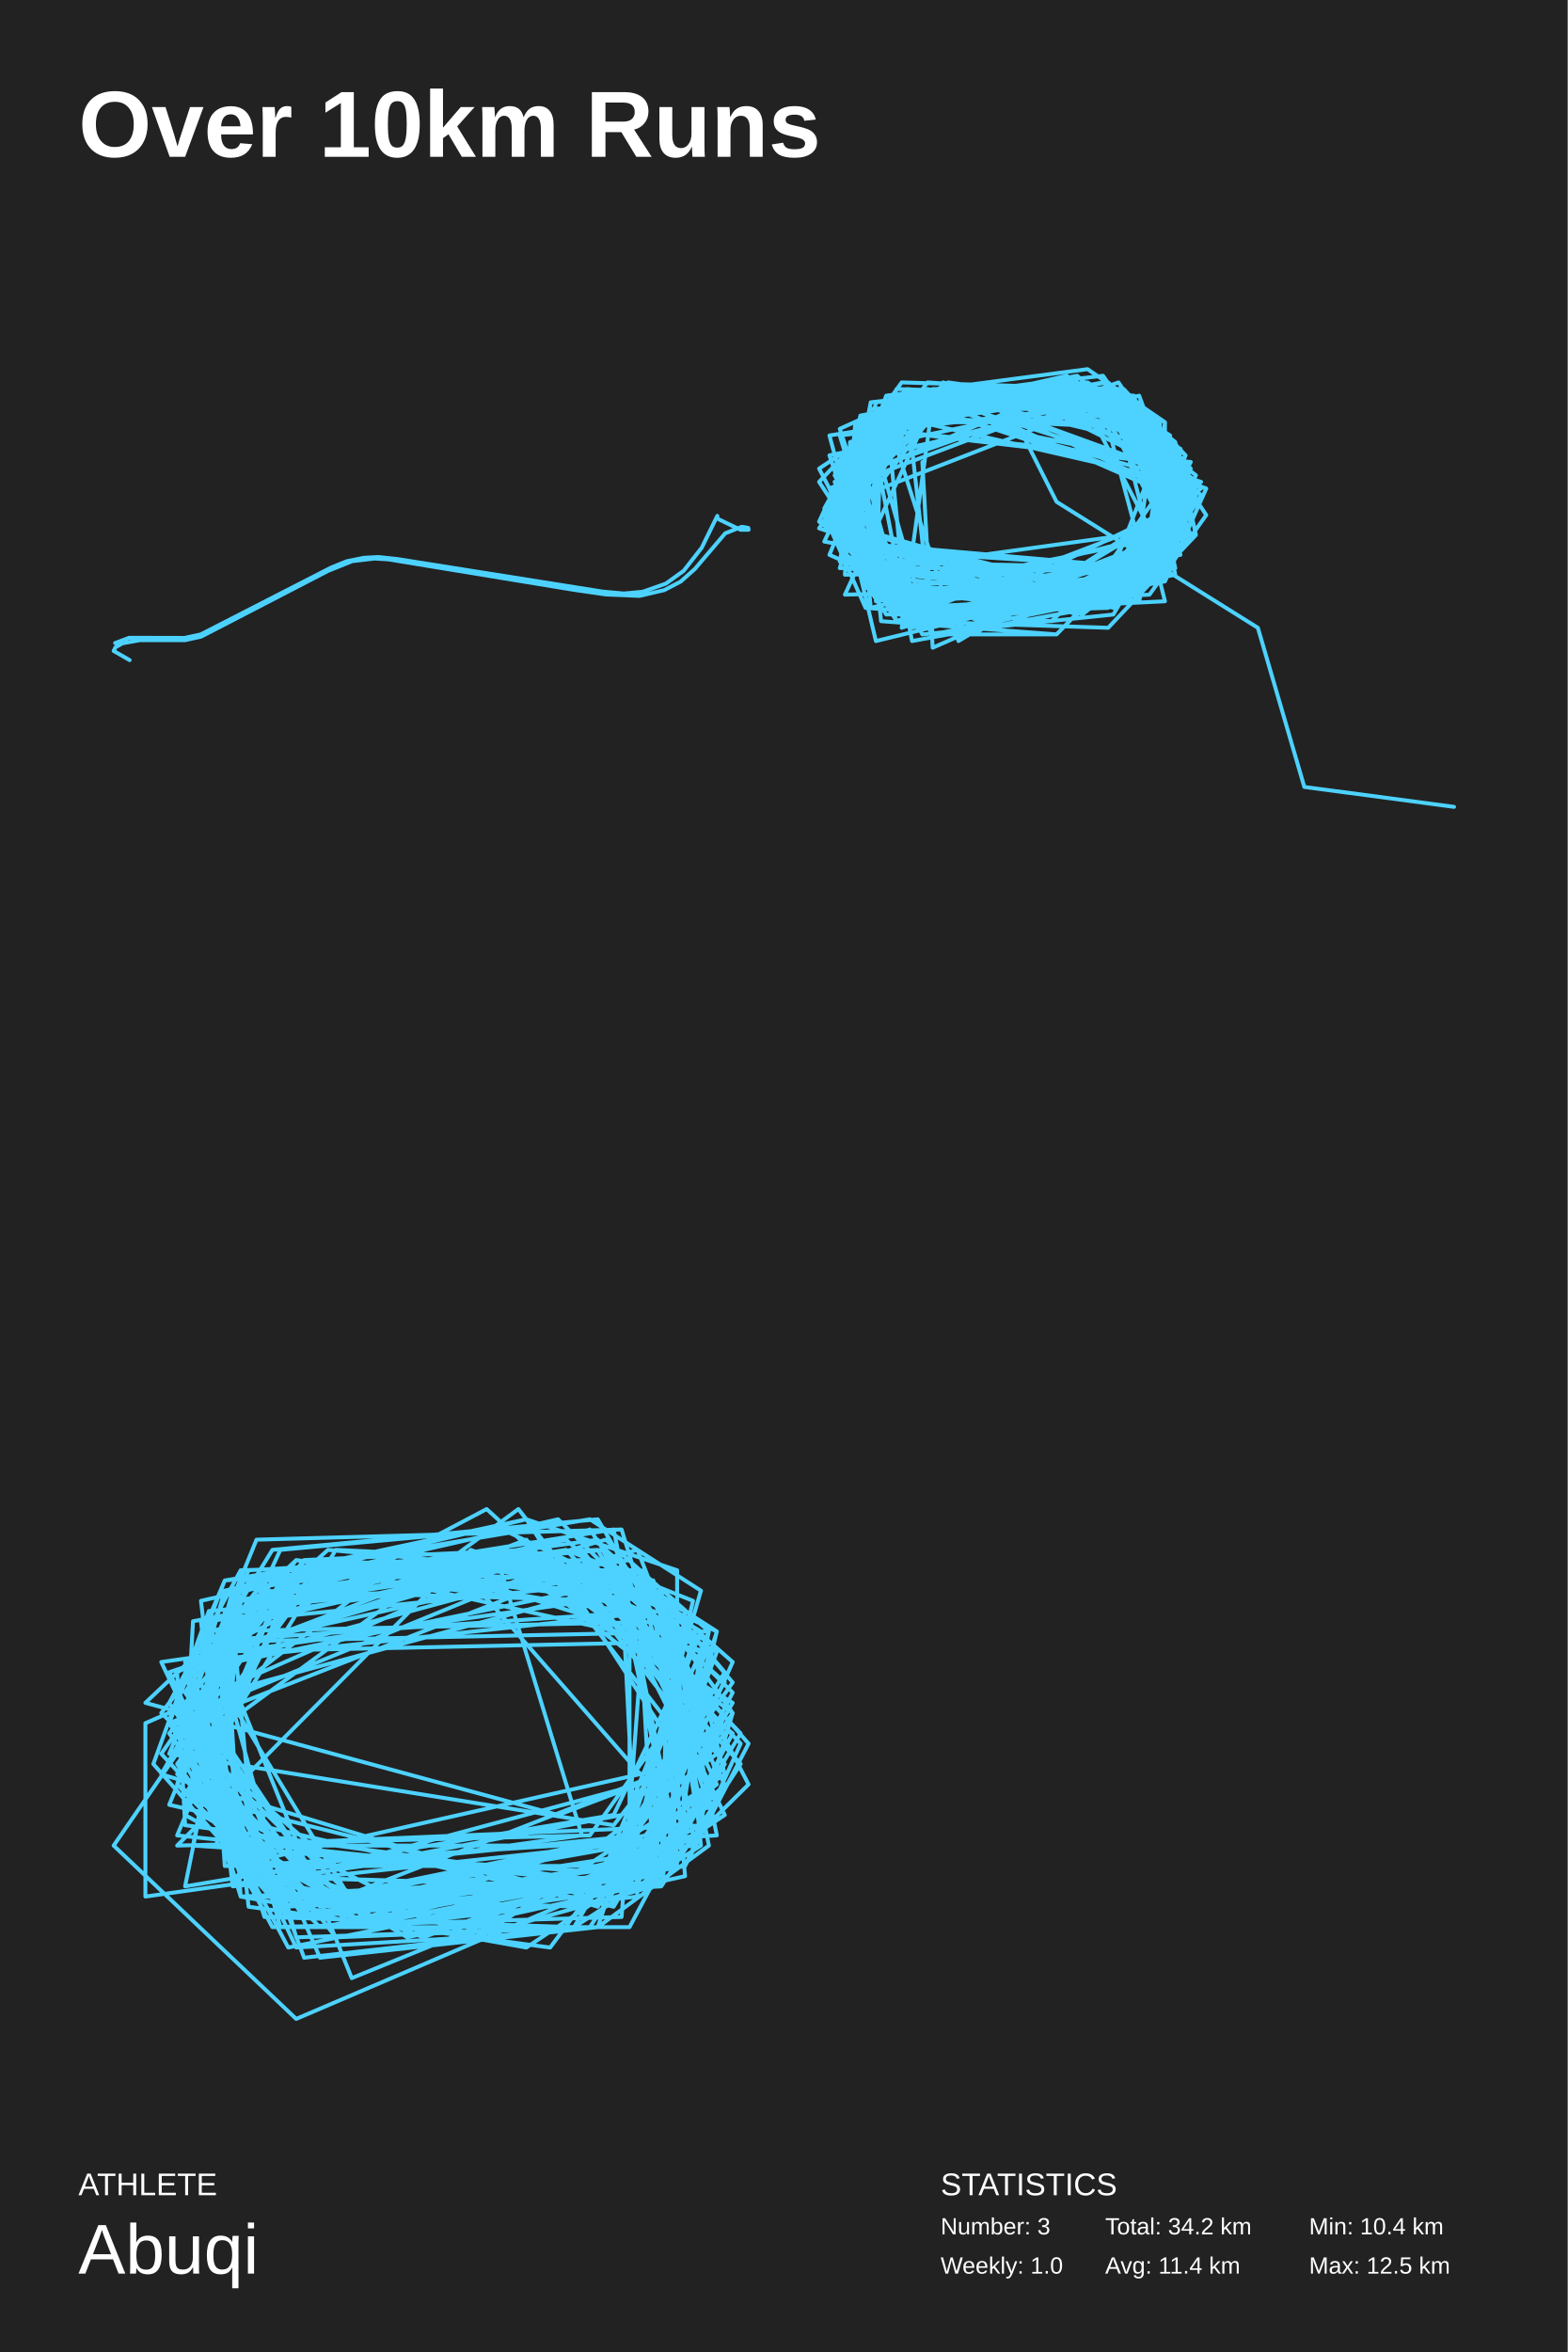
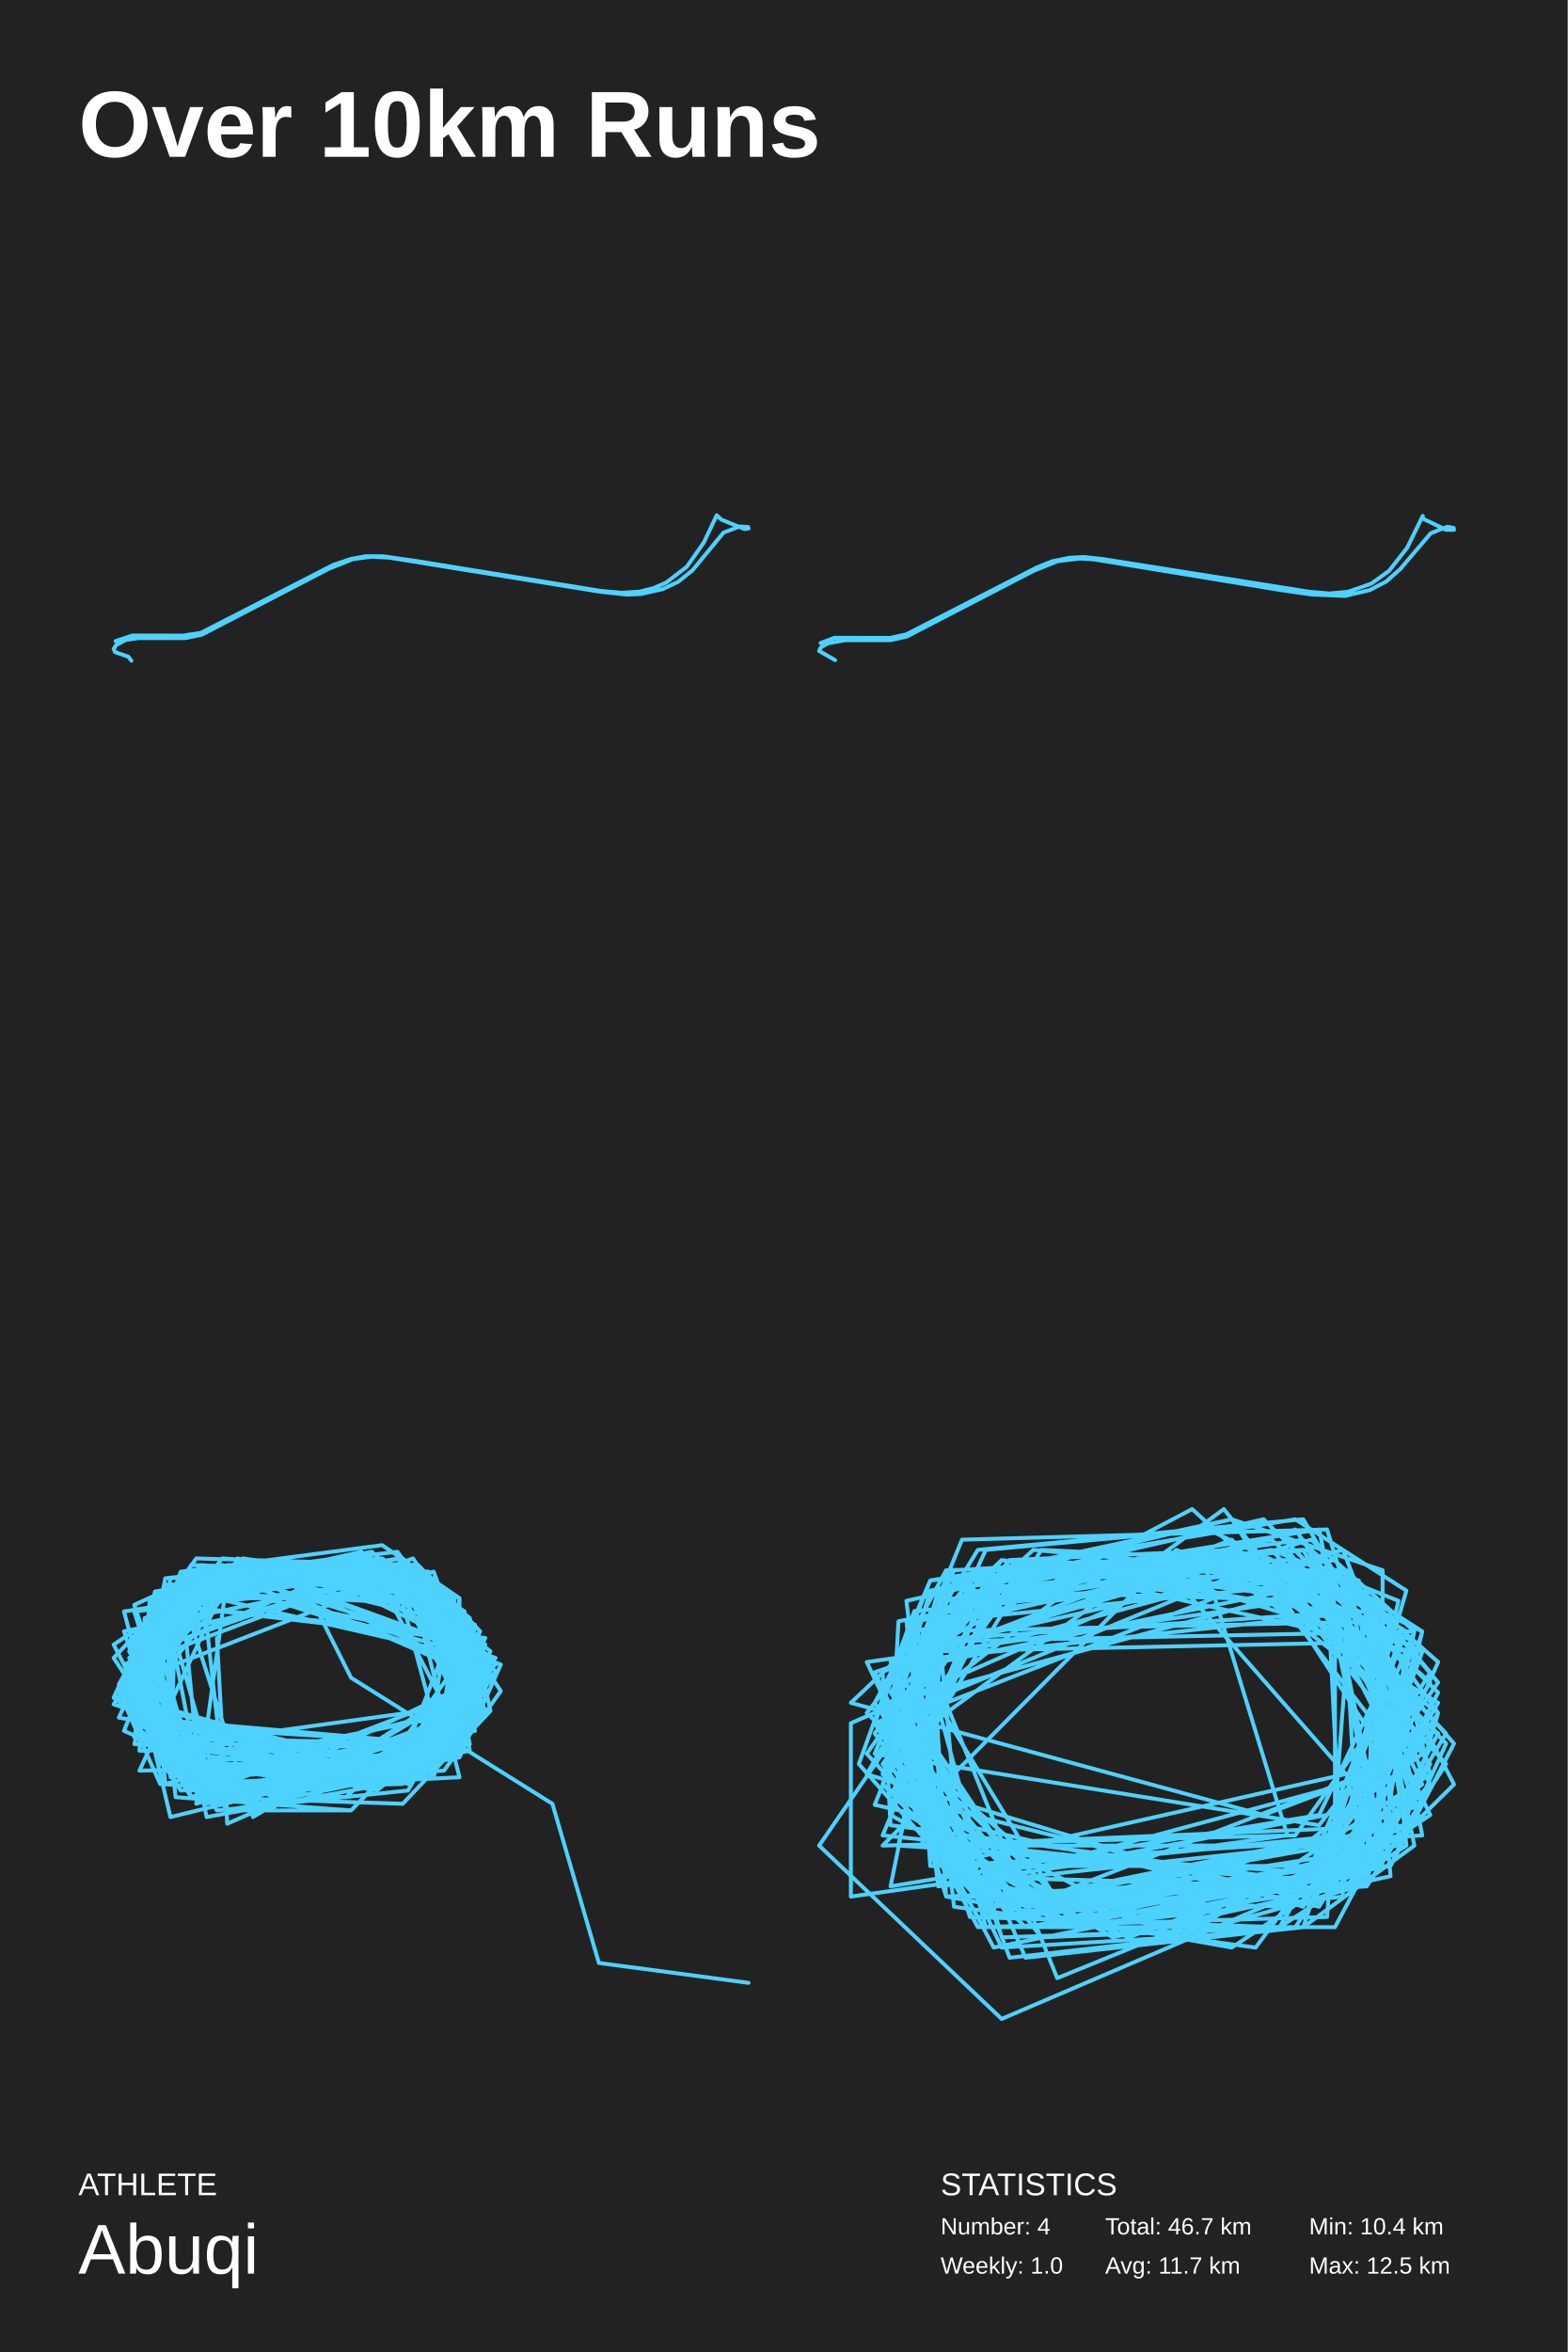
<svg xmlns="http://www.w3.org/2000/svg" baseProfile="full" height="300mm" version="1.1" viewBox="0,0,200,300" width="200mm">
  <defs />
  <rect fill="#222222" height="300" width="200" x="0" y="0" />
  <text fill="#FFFFFF" style="font-size:12px; font-family:Arial; font-weight:bold;" x="10" y="20">Over 10km Runs</text>
  <text fill="#FFFFFF" style="font-size:4px; font-family:Arial" x="10" y="280">ATHLETE</text>
  <text fill="#FFFFFF" style="font-size:9px; font-family:Arial" x="10" y="290">Abuqi</text>
  <text fill="#FFFFFF" style="font-size:4px; font-family:Arial" x="120" y="280">STATISTICS</text>
-   <text fill="#FFFFFF" style="font-size:3px; font-family:Arial" x="120" y="285">Number: 3</text>
+   <text fill="#FFFFFF" style="font-size:3px; font-family:Arial" x="120" y="285">Number: 4</text>
  <text fill="#FFFFFF" style="font-size:3px; font-family:Arial" x="120" y="290">Weekly: 1.0</text>
-   <text fill="#FFFFFF" style="font-size:3px; font-family:Arial" x="141" y="285">Total: 34.2 km</text>
-   <text fill="#FFFFFF" style="font-size:3px; font-family:Arial" x="141" y="290">Avg: 11.4 km</text>
+   <text fill="#FFFFFF" style="font-size:3px; font-family:Arial" x="141" y="285">Total: 46.7 km</text>
+   <text fill="#FFFFFF" style="font-size:3px; font-family:Arial" x="141" y="290">Avg: 11.7 km</text>
  <text fill="#FFFFFF" style="font-size:3px; font-family:Arial" x="167" y="285">Min: 10.4 km</text>
  <text fill="#FFFFFF" style="font-size:3px; font-family:Arial" x="167" y="290">Max: 12.5 km</text>
-   <polyline fill="none" points="16.543,84.198 14.5,83.031 14.724,82.567 15.621,82.055 17.838,81.655 23.618,81.655 25.648,81.207 41.865,72.809 44.942,71.577 47.782,71.241 49.563,71.353 73.341,75.256 77.352,75.832 81.587,76.008 84.738,75.272 86.831,74.185 88.637,72.585 92.523,68.025 94.616,67.193 95.463,67.337 95.5,67.577 94.479,67.577 91.751,66.266 91.502,66.09 91.514,65.802 89.521,69.865 87.217,72.809 84.95,74.44 81.985,75.48 79.594,75.704 76.916,75.464 50.684,71.305 48.28,71.049 46.424,71.145 44.22,71.593 42.214,72.409 25.611,80.919 23.543,81.367 16.468,81.351 14.687,82.023" stroke="#4dd2ff" stroke-linecap="round" stroke-linejoin="round" stroke-width="0.5" />
-   <polyline fill="none" points="117.671,58.928 118.988,82.613 151.915,68.233 145.329,52.16 118.988,51.315 115.037,80.076 151.915,68.233 145.329,53.852 115.037,53.852 109.11,67.387 118.329,79.23 140.72,75.846 147.305,58.928 111.085,54.698 116.354,81.767 144.012,76.692 150.598,61.466 113.72,53.006 107.793,64.003 118.988,80.921 144.012,75.846 150.598,59.774 136.768,49.623 113.061,53.006 122.28,81.767 151.915,64.003 142.037,50.469 115.695,51.315 118.988,80.921 134.793,80.921 151.256,64.003 118.329,49.623 107.134,54.698 113.061,72.462 149.939,67.387 147.305,55.544 120.305,48.777 107.793,75.846 145.988,75 152.573,64.003 121.622,49.623 105.817,65.695 120.963,79.23 144.671,73.308 147.305,54.698 111.744,53.006 105.159,64.849 117.012,78.384 145.988,72.462 150.598,60.62 120.305,49.623 107.134,62.311 111.744,81.767 149.939,72.462 145.329,52.16 124.915,49.623 108.451,60.62 110.427,75 134.134,77.538 149.939,66.541 146.646,53.006 118.988,49.623 105.159,65.695 110.427,77.538 134.134,79.23 153.232,61.466 120.963,51.315 107.793,64.003 116.354,80.076 148.622,69.925 149.28,57.236 120.963,50.469 106.476,69.079 115.695,79.23 142.037,75.846 151.915,61.466 117.671,52.16 107.134,58.928 114.378,79.23 151.915,64.849 143.354,52.16 117.671,52.16 107.793,60.62 113.72,78.384 138.085,77.538 151.915,59.774 115.037,52.16 107.134,60.62 117.671,78.384 148.622,74.154 153.89,62.311 120.305,49.623 109.11,56.39 111.085,77.538 150.598,67.387 140.061,50.469 113.061,52.16 115.695,79.23 144.012,73.308 151.915,58.928 111.085,54.698 118.329,80.076 151.256,64.003 140.061,50.469 111.085,54.698 108.451,69.925 124.256,80.921 153.232,62.311 138.744,49.623 109.768,53.852 112.402,79.23 134.793,80.921 151.915,63.157 117.012,50.469 107.134,67.387 114.378,79.23 148.622,73.308 152.573,63.157 118.988,52.16 109.768,58.082 115.695,79.23 141.378,80.076 152.573,68.233 149.939,56.39 125.573,49.623 112.402,54.698 111.744,75.846 149.939,68.233 139.402,50.469 111.744,53.852 111.744,76.692 150.598,70.771 145.329,52.16 118.988,49.623 109.11,57.236 114.378,78.384 148.622,76.692 142.037,50.469 111.744,53.006 107.134,68.233 138.085,78.384 150.598,68.233 140.72,49.623 107.134,62.311 117.671,80.921 142.037,78.384 151.915,61.466 132.817,50.469 113.061,53.006 107.134,72.462 146.646,72.462 149.939,56.39 137.427,48.777 109.768,53.852 107.793,70.771 122.939,78.384 149.28,68.233 150.598,57.236 133.476,49.623 111.744,54.698 111.085,75 147.963,72.462 147.963,55.544 118.329,49.623 107.134,69.925 141.378,76.692 149.939,69.079 144.671,50.469 118.329,48.777 105.159,66.541 117.012,80.076 148.622,74.154 148.622,53.852 136.768,48.777 110.427,53.006 109.11,71.616 142.695,76.692 151.256,61.466 141.378,50.469 114.378,49.623 107.793,68.233 141.378,77.538 151.915,61.466 135.451,49.623 116.354,50.469 107.793,68.233 115.037,77.538 146.646,75.846 153.89,65.695 142.695,48.777 106.476,61.466 116.354,79.23 143.354,76.692 151.256,58.082 141.378,48.777 112.402,53.006 106.476,63.157 111.085,75 140.061,77.538 150.598,66.541 141.378,51.315 113.72,52.16 105.817,67.387 113.061,78.384 141.378,77.538 149.939,69.925 139.402,49.623 115.037,51.315 104.5,67.387 137.427,78.384 149.28,71.616 145.988,52.16 120.963,48.777 104.5,59.774 112.402,75 138.744,75.846 151.256,58.082 143.354,49.623 105.817,55.544 111.085,75 138.085,76.692 151.256,66.541 145.329,50.469 108.451,58.928 115.037,75.846 136.768,76.692 149.28,72.462 145.988,52.16 115.695,49.623 104.5,61.466 115.037,77.538 140.72,77.538 151.256,64.003 136.768,51.315 118.988,50.469 105.817,64.003 111.744,75 137.427,75 149.939,69.925 145.329,51.315 113.72,51.315 106.476,60.62 115.037,76.692 142.695,75 151.256,65.695 143.354,49.623 115.037,48.777 106.476,60.62 117.012,76.692 142.695,75 152.573,64.003 141.378,50.469 106.476,59.774 117.012,75.846 144.671,73.308 151.915,64.003 140.72,47.931 111.085,51.315 107.134,71.616 148.622,72.462 147.963,53.852 136.11,48.777 111.744,52.16 105.817,64.849 120.305,79.23 149.939,73.308 145.988,53.852 120.305,50.469 109.11,53.852 107.793,73.308 147.963,72.462 150.598,60.62 130.183,50.469 113.061,52.16 105.159,69.079 142.695,75.846 150.598,58.928 132.817,48.777 113.72,51.315 105.817,70.771 124.915,79.23 149.28,71.616 144.671,52.16 132.159,49.623 108.451,56.39 107.793,72.462 145.329,76.692 149.939,56.39 140.72,48.777 109.11,54.698 107.134,69.079 145.988,72.462 148.622,53.852 138.744,47.085 113.061,50.469 106.476,68.233 141.378,77.538 151.256,59.774 144.012,50.469 111.085,52.16 104.5,66.541 120.305,78.384 145.329,75.846 152.573,60.62 136.11,47.931 109.768,53.852 107.134,68.233 144.671,76.692 151.915,59.774 143.354,50.469 117.671,50.469 105.817,66.541 142.037,77.538 151.256,69.079 140.72,51.315 105.817,64.849 119.646,79.23 144.671,76.692 151.915,66.541 142.037,50.469 115.037,51.315 106.476,67.387 117.012,78.384 142.037,76.692 151.256,60.62 141.378,51.315 111.744,52.16 104.5,66.541 142.037,75.846 150.598,69.925 142.037,50.469 105.817,58.082 111.744,75.846 141.378,76.692 149.939,69.079 141.378,50.469 113.061,50.469 107.134,69.925 147.305,72.462 153.232,63.157 137.427,48.777 105.817,62.311 109.768,73.308 134.134,75.846 148.622,69.079 144.012,51.315 107.134,55.544 113.061,75 138.744,76.692 152.573,61.466 137.427,47.931 109.768,53.006 106.476,67.387 122.939,80.076 149.28,72.462 137.427,49.623 118.988,49.623 106.476,66.541 142.037,76.692 150.598,61.466 143.354,51.315 107.134,58.928 117.671,77.538 144.671,76.692 149.28,55.544 138.744,48.777 111.744,51.315 107.793,71.616 143.354,76.692 150.598,65.695 141.378,50.469 114.378,50.469 105.159,65.695 117.671,78.384 146.646,74.154 140.061,49.623 127.549,49.623 134.793,64.003 160.476,80.076 166.402,100.377 185.5,102.915" stroke="#4dd2ff" stroke-linecap="round" stroke-linejoin="round" stroke-width="0.5" />
-   <polyline fill="none" points="87.4,232.804 60.062,201.589 18.55,219.798 18.55,241.908 74.238,234.104 63.1,197.688 37.787,201.589 14.5,235.405 37.787,257.515 80.312,239.307 80.312,205.491 60.062,197.688 22.6,235.405 75.25,234.104 86.387,218.497 66.137,192.485 23.613,223.699 36.775,248.411 75.25,240.607 87.4,222.399 67.15,196.387 29.688,210.694 23.613,240.607 78.288,231.503 86.387,214.595 62.087,192.485 22.6,213.295 23.613,232.804 81.325,240.607 91.45,208.092 77.275,198.988 30.7,217.197 44.875,252.312 86.387,235.405 90.438,210.694 37.787,198.988 18.55,217.197 71.2,231.503 88.412,225 79.3,195.087 32.725,196.387 21.588,223.699 78.288,232.804 90.438,217.197 75.25,195.087 21.588,213.295 35.762,243.208 80.312,234.104 89.425,202.89 75.25,193.786 28.675,201.589 21.588,219.798 42.85,238.006 86.387,226.301 86.387,200.289 67.15,193.786 30.7,201.589 27.662,235.405 83.35,235.405 93.475,215.896 71.2,193.786 25.637,204.191 29.688,238.006 87.4,225 91.45,208.092 64.113,195.087 35.762,197.688 22.6,226.301 43.863,241.908 87.4,225 67.15,193.786 28.675,202.89 22.6,223.699 43.863,241.908 76.263,235.405 91.45,223.699 81.325,197.688 23.613,213.295 31.713,240.607 79.3,231.503 91.45,219.798 76.263,193.786 34.75,197.688 23.613,215.896 42.85,243.208 82.337,234.104 92.463,221.098 74.238,197.688 28.675,201.589 22.6,215.896 30.7,239.307 74.238,240.607 89.425,232.804 83.35,201.589 41.837,197.688 24.625,213.295 31.713,239.307 75.25,240.607 93.475,214.595 82.337,201.589 38.8,198.988 23.613,217.197 29.688,239.307 81.325,234.104 88.412,204.191 72.213,197.688 24.625,206.792 23.613,225 34.75,244.509 74.238,240.607 90.438,230.202 80.312,201.589 23.613,213.295 36.775,244.509 76.263,239.307 91.45,227.601 76.263,196.387 29.688,202.89 24.625,221.098 44.875,245.809 86.387,235.405 78.288,195.087 29.688,202.89 25.637,225 32.725,241.908 74.238,243.208 92.463,213.295 80.312,198.988 26.65,206.792 37.787,247.11 76.263,245.809 90.438,235.405 84.363,205.491 24.625,211.994 38.8,249.711 73.225,245.809 89.425,235.405 86.387,206.792 39.812,198.988 23.613,218.497 30.7,241.908 81.325,239.307 93.475,211.994 77.275,197.688 30.7,201.589 26.65,217.197 40.825,249.711 76.263,245.809 88.412,209.393 26.65,210.694 30.7,238.006 53.988,247.11 89.425,234.104 84.363,202.89 20.575,211.994 37.787,248.411 60.062,247.11 83.35,240.607 90.438,208.092 28.675,209.393 30.7,241.908 67.15,248.411 92.463,231.503 79.3,204.191 32.725,202.89 20.575,218.497 44.875,241.908 77.275,239.307 90.438,208.092 77.275,196.387 23.613,211.994 31.713,236.705 61.075,247.11 92.463,226.301 87.4,206.792 27.662,208.092 31.713,243.208 70.188,248.411 91.45,219.798 80.312,205.491 47.912,201.589 22.6,221.098 42.85,247.11 75.25,245.809 93.475,218.497 81.325,201.589 29.688,206.792 32.725,239.307 59.05,245.809 88.412,234.104 83.35,205.491 25.637,209.393 35.762,245.809 80.312,245.809 93.475,221.098 65.125,198.988 37.787,200.289 25.637,228.902 34.75,245.809 79.3,244.509 82.337,204.191 40.825,198.988 22.6,227.601 46.9,245.809 81.325,241.908 79.3,201.589 37.787,200.289 24.625,215.896 33.738,244.509 73.225,245.809 90.438,217.197 79.3,204.191 37.787,198.988 20.575,223.699 39.812,244.509 83.35,239.307 87.4,205.491 70.188,198.988 42.85,197.688 23.613,228.902 75.25,241.908 92.463,214.595 72.213,196.387 28.675,205.491 27.662,235.405 83.35,240.607 92.463,225 72.213,198.988 21.588,219.798 35.762,241.908 80.312,240.607 91.45,210.694 76.263,202.89 23.613,217.197 36.775,243.208 78.288,239.307 91.45,226.301 82.337,200.289 26.65,205.491 19.562,225 36.775,244.509 77.275,238.006 89.425,208.092 74.238,198.988 30.7,200.289 21.588,217.197 38.8,243.208 81.325,238.006 90.438,209.393 76.263,202.89 37.787,200.289 21.588,221.098 38.8,244.509 79.3,240.607 92.463,227.601 76.263,197.688 31.713,200.289 24.625,215.896 42.85,243.208 87.4,238.006 95.5,222.399 77.275,201.589 30.7,204.191 23.613,222.399 44.875,245.809 84.363,238.006 94.488,221.098 72.213,197.688 29.688,204.191 22.6,227.601 40.825,245.809 83.35,238.006 81.325,201.589 41.837,198.988 22.6,225 35.762,243.208 87.4,234.104 86.387,205.491 67.15,197.688 38.8,198.988 24.625,228.902 55.0,244.509 86.387,236.705 78.288,198.988 25.637,210.694 46.9,245.809 82.337,240.607 95.5,227.601 81.325,200.289 36.775,200.289 25.637,226.301 40.825,243.208 84.363,240.607 94.488,225 72.213,200.289 29.688,205.491 23.613,222.399 44.875,245.809 87.4,238.006 94.488,222.399 72.213,198.988 28.675,205.491 30.7,238.006 91.45,234.104 85.375,204.191 66.137,197.688 31.713,201.589 22.6,227.601 37.787,243.208 88.412,235.405 93.475,218.497 67.15,198.988 26.65,208.092 28.675,238.006 86.387,238.006 84.363,204.191 63.1,200.289 34.75,201.589 20.575,226.301 76.263,243.208 90.438,215.896 79.3,204.191 32.725,202.89 21.588,230.202 78.288,243.208 93.475,217.197 63.1,198.988 38.8,200.289 23.613,230.202 51.963,247.11 87.4,239.307 84.363,204.191 66.137,198.988 27.662,210.694 23.613,231.503 46.9,244.509 91.45,230.202 76.263,200.289 53.988,198.988 30.7,204.191 24.625,235.405 84.363,239.307 85.375,205.491 66.137,197.688 25.637,206.792 29.688,240.607 89.425,234.104 84.363,204.191 66.137,198.988 35.762,202.89 22.6,234.104 84.363,240.607 89.425,210.694 51.963,198.988 30.7,204.191 27.662,235.405 90.438,232.804" stroke="#4dd2ff" stroke-linecap="round" stroke-linejoin="round" stroke-width="0.5" />
+   <polyline fill="none" points="16.765,84.27 16.367,83.758 14.687,83.183 14.5,82.768 14.811,82.288 16.043,81.633 17.624,81.393 23.647,81.393 25.762,80.946 41.902,72.571 45.013,71.324 47.403,71.005 49.668,71.133 76.709,75.496 79.97,75.847 81.786,75.768 84.537,75.144 86.503,74.217 88.357,72.731 92.302,67.936 94.368,67.153 95.45,67.217 95.5,67.408 94.99,67.488 92.028,66.274 91.431,65.73 89.788,69.199 87.623,72.283 84.985,74.313 83.367,75.016 81.6,75.464 79.31,75.608 76.622,75.368 53.252,71.58 48.884,70.957 46.731,70.941 44.827,71.276 42.537,72.044 25.625,80.722 23.348,81.074 16.889,81.058 14.749,81.777" stroke="#4dd2ff" stroke-linecap="round" stroke-linejoin="round" stroke-width="0.5" />
+   <polyline fill="none" points="106.543,84.198 104.5,83.031 104.724,82.567 105.621,82.055 107.838,81.655 113.618,81.655 115.648,81.207 131.865,72.809 134.942,71.577 137.782,71.241 139.563,71.353 163.341,75.256 167.352,75.832 171.587,76.008 174.738,75.272 176.831,74.185 178.637,72.585 182.523,68.025 184.616,67.193 185.463,67.337 185.5,67.577 184.479,67.577 181.751,66.266 181.502,66.09 181.514,65.802 179.521,69.865 177.217,72.809 174.95,74.44 171.985,75.48 169.594,75.704 166.916,75.464 140.684,71.305 138.28,71.049 136.424,71.145 134.22,71.593 132.214,72.409 115.611,80.919 113.543,81.367 106.468,81.351 104.687,82.023" stroke="#4dd2ff" stroke-linecap="round" stroke-linejoin="round" stroke-width="0.5" />
+   <polyline fill="none" points="27.671,208.928 28.988,232.613 61.915,218.233 55.329,202.16 28.988,201.315 25.037,230.076 61.915,218.233 55.329,203.852 25.037,203.852 19.11,217.387 28.329,229.23 50.72,225.846 57.305,208.928 21.085,204.698 26.354,231.767 54.012,226.692 60.598,211.466 23.72,203.006 17.793,214.003 28.988,230.921 54.012,225.846 60.598,209.774 46.768,199.623 23.061,203.006 32.28,231.767 61.915,214.003 52.037,200.469 25.695,201.315 28.988,230.921 44.793,230.921 61.256,214.003 28.329,199.623 17.134,204.698 23.061,222.462 59.939,217.387 57.305,205.544 30.305,198.777 17.793,225.846 55.988,225 62.573,214.003 31.622,199.623 15.817,215.695 30.963,229.23 54.671,223.308 57.305,204.698 21.744,203.006 15.159,214.849 27.012,228.384 55.988,222.462 60.598,210.62 30.305,199.623 17.134,212.311 21.744,231.767 59.939,222.462 55.329,202.16 34.915,199.623 18.451,210.62 20.427,225 44.134,227.538 59.939,216.541 56.646,203.006 28.988,199.623 15.159,215.695 20.427,227.538 44.134,229.23 63.232,211.466 30.963,201.315 17.793,214.003 26.354,230.076 58.622,219.925 59.28,207.236 30.963,200.469 16.476,219.079 25.695,229.23 52.037,225.846 61.915,211.466 27.671,202.16 17.134,208.928 24.378,229.23 61.915,214.849 53.354,202.16 27.671,202.16 17.793,210.62 23.72,228.384 48.085,227.538 61.915,209.774 25.037,202.16 17.134,210.62 27.671,228.384 58.622,224.154 63.89,212.311 30.305,199.623 19.11,206.39 21.085,227.538 60.598,217.387 50.061,200.469 23.061,202.16 25.695,229.23 54.012,223.308 61.915,208.928 21.085,204.698 28.329,230.076 61.256,214.003 50.061,200.469 21.085,204.698 18.451,219.925 34.256,230.921 63.232,212.311 48.744,199.623 19.768,203.852 22.402,229.23 44.793,230.921 61.915,213.157 27.012,200.469 17.134,217.387 24.378,229.23 58.622,223.308 62.573,213.157 28.988,202.16 19.768,208.082 25.695,229.23 51.378,230.076 62.573,218.233 59.939,206.39 35.573,199.623 22.402,204.698 21.744,225.846 59.939,218.233 49.402,200.469 21.744,203.852 21.744,226.692 60.598,220.771 55.329,202.16 28.988,199.623 19.11,207.236 24.378,228.384 58.622,226.692 52.037,200.469 21.744,203.006 17.134,218.233 48.085,228.384 60.598,218.233 50.72,199.623 17.134,212.311 27.671,230.921 52.037,228.384 61.915,211.466 42.817,200.469 23.061,203.006 17.134,222.462 56.646,222.462 59.939,206.39 47.427,198.777 19.768,203.852 17.793,220.771 32.939,228.384 59.28,218.233 60.598,207.236 43.476,199.623 21.744,204.698 21.085,225 57.963,222.462 57.963,205.544 28.329,199.623 17.134,219.925 51.378,226.692 59.939,219.079 54.671,200.469 28.329,198.777 15.159,216.541 27.012,230.076 58.622,224.154 58.622,203.852 46.768,198.777 20.427,203.006 19.11,221.616 52.695,226.692 61.256,211.466 51.378,200.469 24.378,199.623 17.793,218.233 51.378,227.538 61.915,211.466 45.451,199.623 26.354,200.469 17.793,218.233 25.037,227.538 56.646,225.846 63.89,215.695 52.695,198.777 16.476,211.466 26.354,229.23 53.354,226.692 61.256,208.082 51.378,198.777 22.402,203.006 16.476,213.157 21.085,225 50.061,227.538 60.598,216.541 51.378,201.315 23.72,202.16 15.817,217.387 23.061,228.384 51.378,227.538 59.939,219.925 49.402,199.623 25.037,201.315 14.5,217.387 47.427,228.384 59.28,221.616 55.988,202.16 30.963,198.777 14.5,209.774 22.402,225 48.744,225.846 61.256,208.082 53.354,199.623 15.817,205.544 21.085,225 48.085,226.692 61.256,216.541 55.329,200.469 18.451,208.928 25.037,225.846 46.768,226.692 59.28,222.462 55.988,202.16 25.695,199.623 14.5,211.466 25.037,227.538 50.72,227.538 61.256,214.003 46.768,201.315 28.988,200.469 15.817,214.003 21.744,225 47.427,225 59.939,219.925 55.329,201.315 23.72,201.315 16.476,210.62 25.037,226.692 52.695,225 61.256,215.695 53.354,199.623 25.037,198.777 16.476,210.62 27.012,226.692 52.695,225 62.573,214.003 51.378,200.469 16.476,209.774 27.012,225.846 54.671,223.308 61.915,214.003 50.72,197.931 21.085,201.315 17.134,221.616 58.622,222.462 57.963,203.852 46.11,198.777 21.744,202.16 15.817,214.849 30.305,229.23 59.939,223.308 55.988,203.852 30.305,200.469 19.11,203.852 17.793,223.308 57.963,222.462 60.598,210.62 40.183,200.469 23.061,202.16 15.159,219.079 52.695,225.846 60.598,208.928 42.817,198.777 23.72,201.315 15.817,220.771 34.915,229.23 59.28,221.616 54.671,202.16 42.159,199.623 18.451,206.39 17.793,222.462 55.329,226.692 59.939,206.39 50.72,198.777 19.11,204.698 17.134,219.079 55.988,222.462 58.622,203.852 48.744,197.085 23.061,200.469 16.476,218.233 51.378,227.538 61.256,209.774 54.012,200.469 21.085,202.16 14.5,216.541 30.305,228.384 55.329,225.846 62.573,210.62 46.11,197.931 19.768,203.852 17.134,218.233 54.671,226.692 61.915,209.774 53.354,200.469 27.671,200.469 15.817,216.541 52.037,227.538 61.256,219.079 50.72,201.315 15.817,214.849 29.646,229.23 54.671,226.692 61.915,216.541 52.037,200.469 25.037,201.315 16.476,217.387 27.012,228.384 52.037,226.692 61.256,210.62 51.378,201.315 21.744,202.16 14.5,216.541 52.037,225.846 60.598,219.925 52.037,200.469 15.817,208.082 21.744,225.846 51.378,226.692 59.939,219.079 51.378,200.469 23.061,200.469 17.134,219.925 57.305,222.462 63.232,213.157 47.427,198.777 15.817,212.311 19.768,223.308 44.134,225.846 58.622,219.079 54.012,201.315 17.134,205.544 23.061,225 48.744,226.692 62.573,211.466 47.427,197.931 19.768,203.006 16.476,217.387 32.939,230.076 59.28,222.462 47.427,199.623 28.988,199.623 16.476,216.541 52.037,226.692 60.598,211.466 53.354,201.315 17.134,208.928 27.671,227.538 54.671,226.692 59.28,205.544 48.744,198.777 21.744,201.315 17.793,221.616 53.354,226.692 60.598,215.695 51.378,200.469 24.378,200.469 15.159,215.695 27.671,228.384 56.646,224.154 50.061,199.623 37.549,199.623 44.793,214.003 70.476,230.076 76.402,250.377 95.5,252.915" stroke="#4dd2ff" stroke-linecap="round" stroke-linejoin="round" stroke-width="0.5" />
+   <polyline fill="none" points="177.4,232.804 150.062,201.589 108.55,219.798 108.55,241.908 164.238,234.104 153.1,197.688 127.787,201.589 104.5,235.405 127.787,257.515 170.312,239.307 170.312,205.491 150.062,197.688 112.6,235.405 165.25,234.104 176.387,218.497 156.137,192.485 113.613,223.699 126.775,248.411 165.25,240.607 177.4,222.399 157.15,196.387 119.688,210.694 113.613,240.607 168.288,231.503 176.387,214.595 152.087,192.485 112.6,213.295 113.613,232.804 171.325,240.607 181.45,208.092 167.275,198.988 120.7,217.197 134.875,252.312 176.387,235.405 180.438,210.694 127.787,198.988 108.55,217.197 161.2,231.503 178.412,225 169.3,195.087 122.725,196.387 111.588,223.699 168.288,232.804 180.438,217.197 165.25,195.087 111.588,213.295 125.762,243.208 170.312,234.104 179.425,202.89 165.25,193.786 118.675,201.589 111.588,219.798 132.85,238.006 176.387,226.301 176.387,200.289 157.15,193.786 120.7,201.589 117.662,235.405 173.35,235.405 183.475,215.896 161.2,193.786 115.637,204.191 119.688,238.006 177.4,225 181.45,208.092 154.113,195.087 125.762,197.688 112.6,226.301 133.863,241.908 177.4,225 157.15,193.786 118.675,202.89 112.6,223.699 133.863,241.908 166.263,235.405 181.45,223.699 171.325,197.688 113.613,213.295 121.713,240.607 169.3,231.503 181.45,219.798 166.263,193.786 124.75,197.688 113.613,215.896 132.85,243.208 172.337,234.104 182.463,221.098 164.238,197.688 118.675,201.589 112.6,215.896 120.7,239.307 164.238,240.607 179.425,232.804 173.35,201.589 131.837,197.688 114.625,213.295 121.713,239.307 165.25,240.607 183.475,214.595 172.337,201.589 128.8,198.988 113.613,217.197 119.688,239.307 171.325,234.104 178.412,204.191 162.213,197.688 114.625,206.792 113.613,225 124.75,244.509 164.238,240.607 180.438,230.202 170.312,201.589 113.613,213.295 126.775,244.509 166.263,239.307 181.45,227.601 166.263,196.387 119.688,202.89 114.625,221.098 134.875,245.809 176.387,235.405 168.288,195.087 119.688,202.89 115.637,225 122.725,241.908 164.238,243.208 182.463,213.295 170.312,198.988 116.65,206.792 127.787,247.11 166.263,245.809 180.438,235.405 174.363,205.491 114.625,211.994 128.8,249.711 163.225,245.809 179.425,235.405 176.387,206.792 129.812,198.988 113.613,218.497 120.7,241.908 171.325,239.307 183.475,211.994 167.275,197.688 120.7,201.589 116.65,217.197 130.825,249.711 166.263,245.809 178.412,209.393 116.65,210.694 120.7,238.006 143.988,247.11 179.425,234.104 174.363,202.89 110.575,211.994 127.787,248.411 150.062,247.11 173.35,240.607 180.438,208.092 118.675,209.393 120.7,241.908 157.15,248.411 182.463,231.503 169.3,204.191 122.725,202.89 110.575,218.497 134.875,241.908 167.275,239.307 180.438,208.092 167.275,196.387 113.613,211.994 121.713,236.705 151.075,247.11 182.463,226.301 177.4,206.792 117.662,208.092 121.713,243.208 160.188,248.411 181.45,219.798 170.312,205.491 137.912,201.589 112.6,221.098 132.85,247.11 165.25,245.809 183.475,218.497 171.325,201.589 119.688,206.792 122.725,239.307 149.05,245.809 178.412,234.104 173.35,205.491 115.637,209.393 125.762,245.809 170.312,245.809 183.475,221.098 155.125,198.988 127.787,200.289 115.637,228.902 124.75,245.809 169.3,244.509 172.337,204.191 130.825,198.988 112.6,227.601 136.9,245.809 171.325,241.908 169.3,201.589 127.787,200.289 114.625,215.896 123.738,244.509 163.225,245.809 180.438,217.197 169.3,204.191 127.787,198.988 110.575,223.699 129.812,244.509 173.35,239.307 177.4,205.491 160.188,198.988 132.85,197.688 113.613,228.902 165.25,241.908 182.463,214.595 162.213,196.387 118.675,205.491 117.662,235.405 173.35,240.607 182.463,225 162.213,198.988 111.588,219.798 125.762,241.908 170.312,240.607 181.45,210.694 166.263,202.89 113.613,217.197 126.775,243.208 168.288,239.307 181.45,226.301 172.337,200.289 116.65,205.491 109.562,225 126.775,244.509 167.275,238.006 179.425,208.092 164.238,198.988 120.7,200.289 111.588,217.197 128.8,243.208 171.325,238.006 180.438,209.393 166.263,202.89 127.787,200.289 111.588,221.098 128.8,244.509 169.3,240.607 182.463,227.601 166.263,197.688 121.713,200.289 114.625,215.896 132.85,243.208 177.4,238.006 185.5,222.399 167.275,201.589 120.7,204.191 113.613,222.399 134.875,245.809 174.363,238.006 184.488,221.098 162.213,197.688 119.688,204.191 112.6,227.601 130.825,245.809 173.35,238.006 171.325,201.589 131.837,198.988 112.6,225 125.762,243.208 177.4,234.104 176.387,205.491 157.15,197.688 128.8,198.988 114.625,228.902 145.0,244.509 176.387,236.705 168.288,198.988 115.637,210.694 136.9,245.809 172.337,240.607 185.5,227.601 171.325,200.289 126.775,200.289 115.637,226.301 130.825,243.208 174.363,240.607 184.488,225 162.213,200.289 119.688,205.491 113.613,222.399 134.875,245.809 177.4,238.006 184.488,222.399 162.213,198.988 118.675,205.491 120.7,238.006 181.45,234.104 175.375,204.191 156.137,197.688 121.713,201.589 112.6,227.601 127.787,243.208 178.412,235.405 183.475,218.497 157.15,198.988 116.65,208.092 118.675,238.006 176.387,238.006 174.363,204.191 153.1,200.289 124.75,201.589 110.575,226.301 166.263,243.208 180.438,215.896 169.3,204.191 122.725,202.89 111.588,230.202 168.288,243.208 183.475,217.197 153.1,198.988 128.8,200.289 113.613,230.202 141.963,247.11 177.4,239.307 174.363,204.191 156.137,198.988 117.662,210.694 113.613,231.503 136.9,244.509 181.45,230.202 166.263,200.289 143.988,198.988 120.7,204.191 114.625,235.405 174.363,239.307 175.375,205.491 156.137,197.688 115.637,206.792 119.688,240.607 179.425,234.104 174.363,204.191 156.137,198.988 125.762,202.89 112.6,234.104 174.363,240.607 179.425,210.694 141.963,198.988 120.7,204.191 117.662,235.405 180.438,232.804" stroke="#4dd2ff" stroke-linecap="round" stroke-linejoin="round" stroke-width="0.5" />
</svg>
